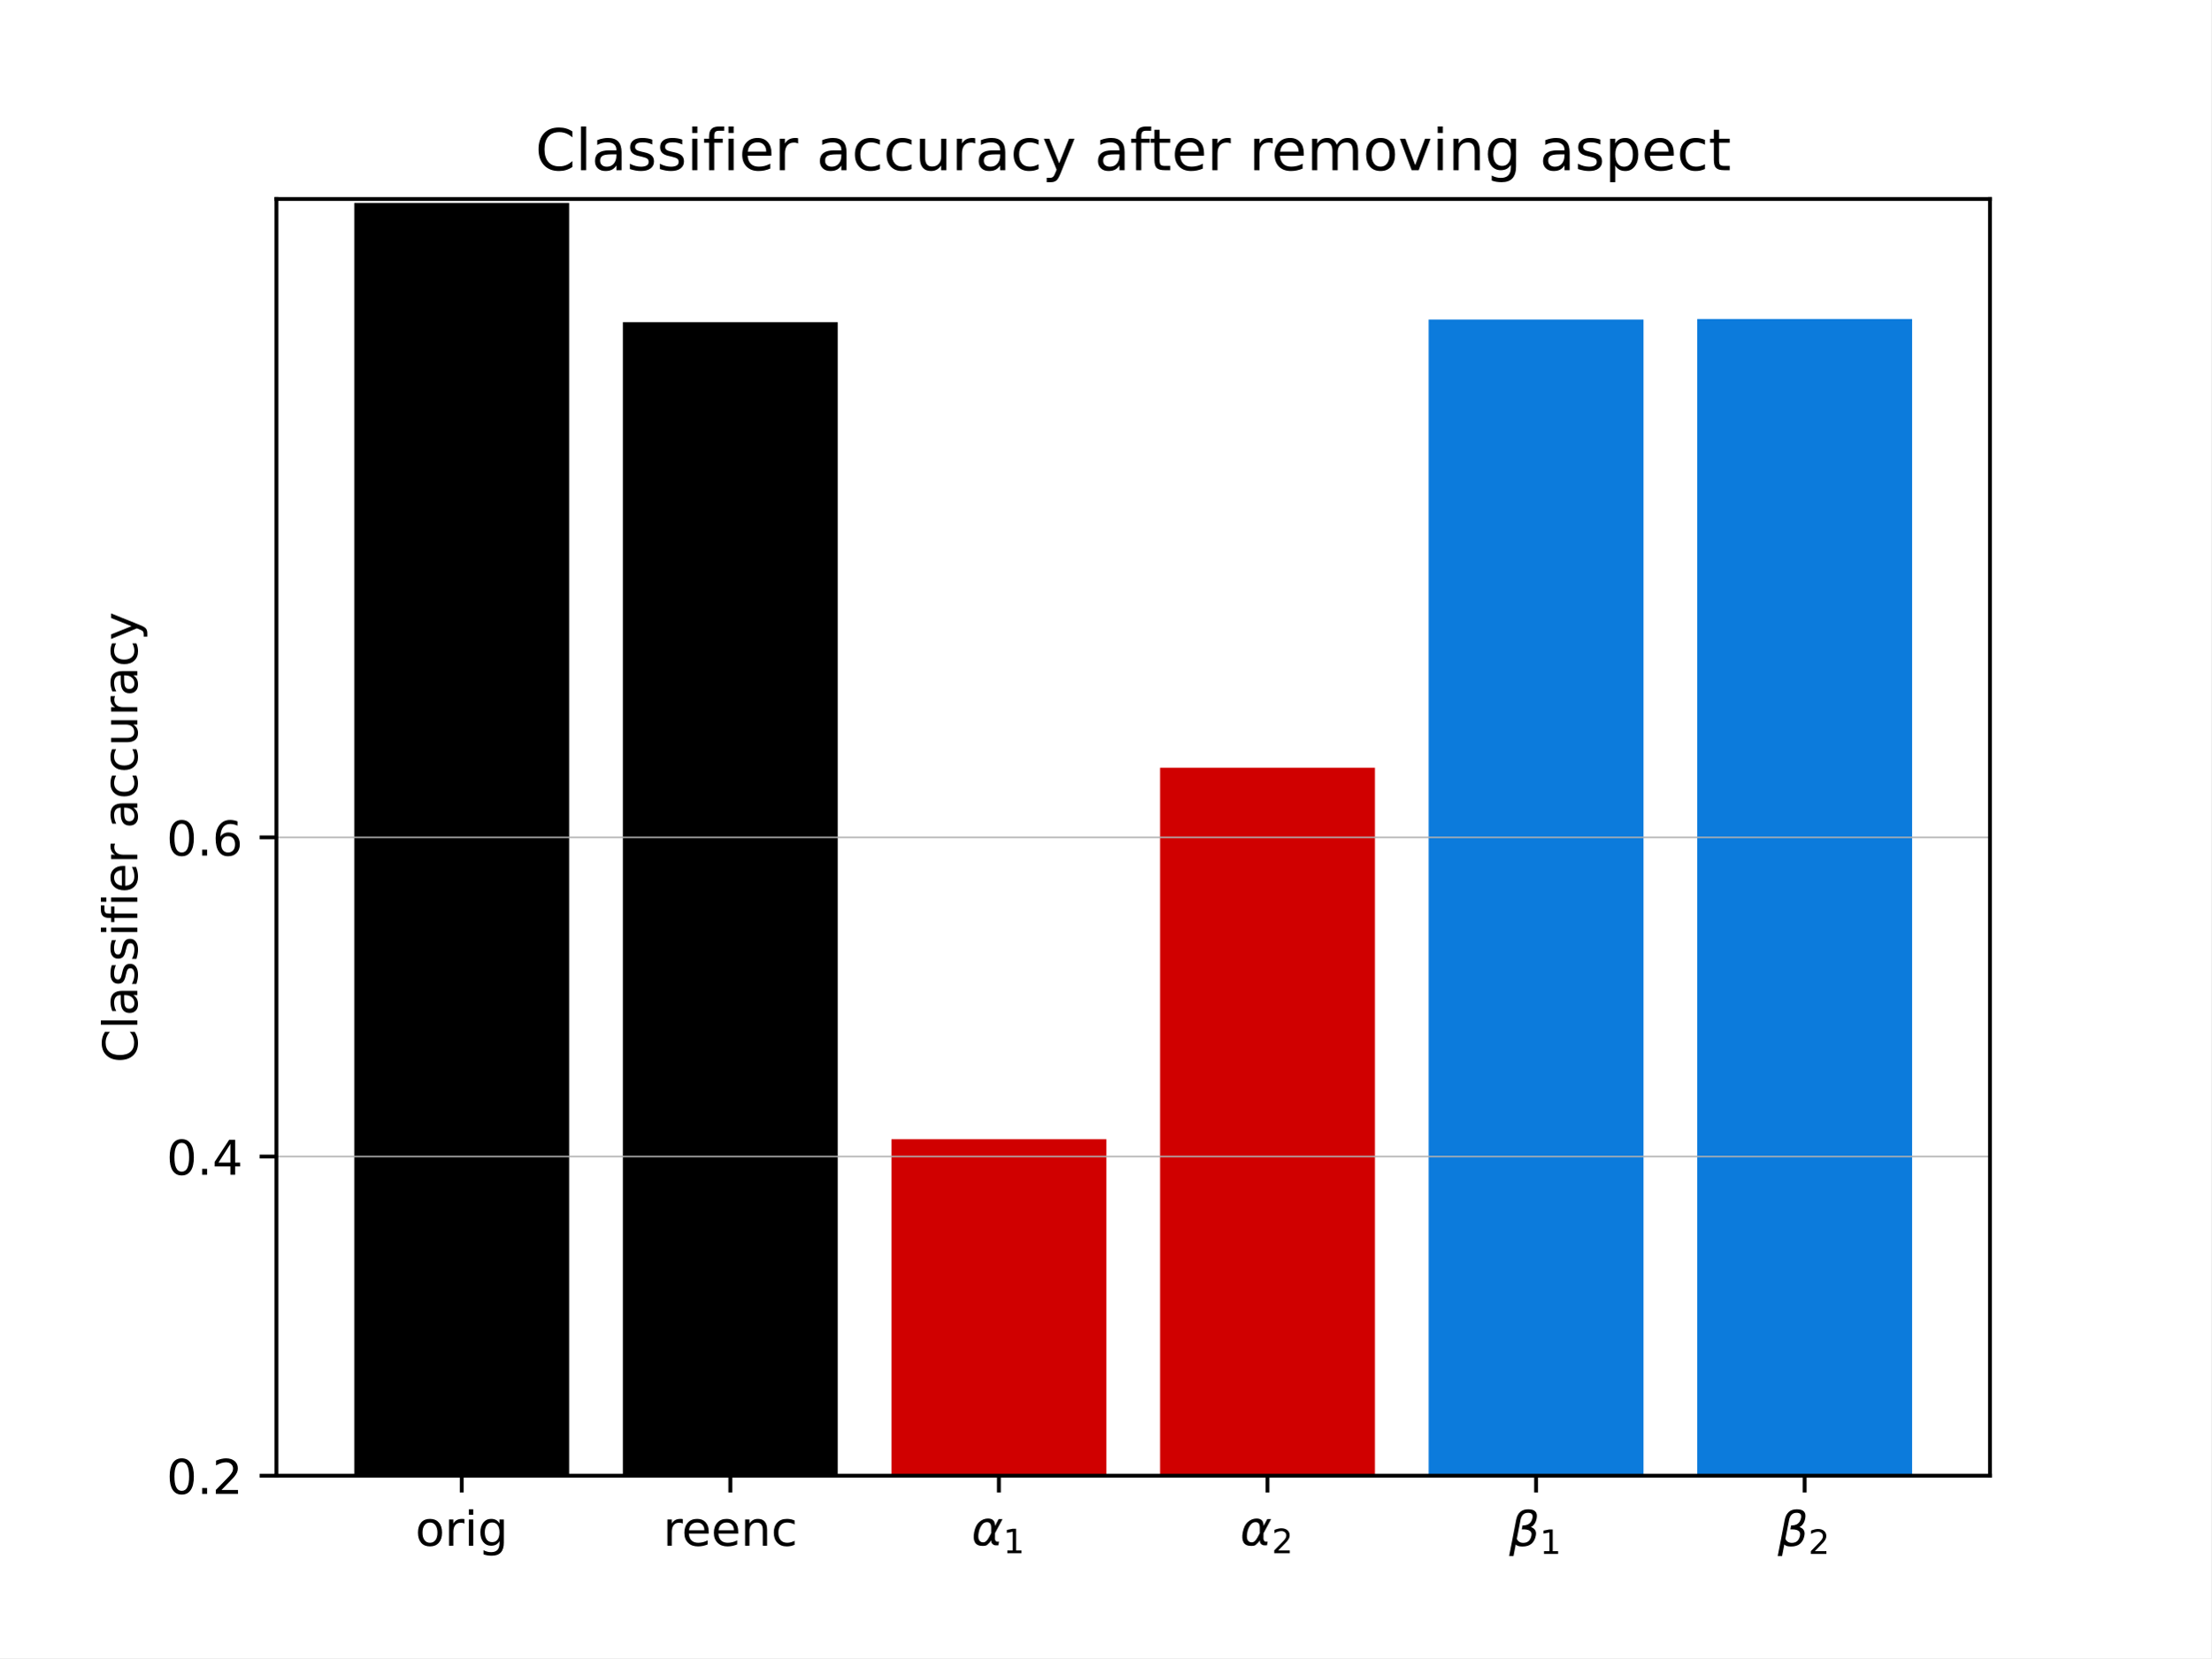
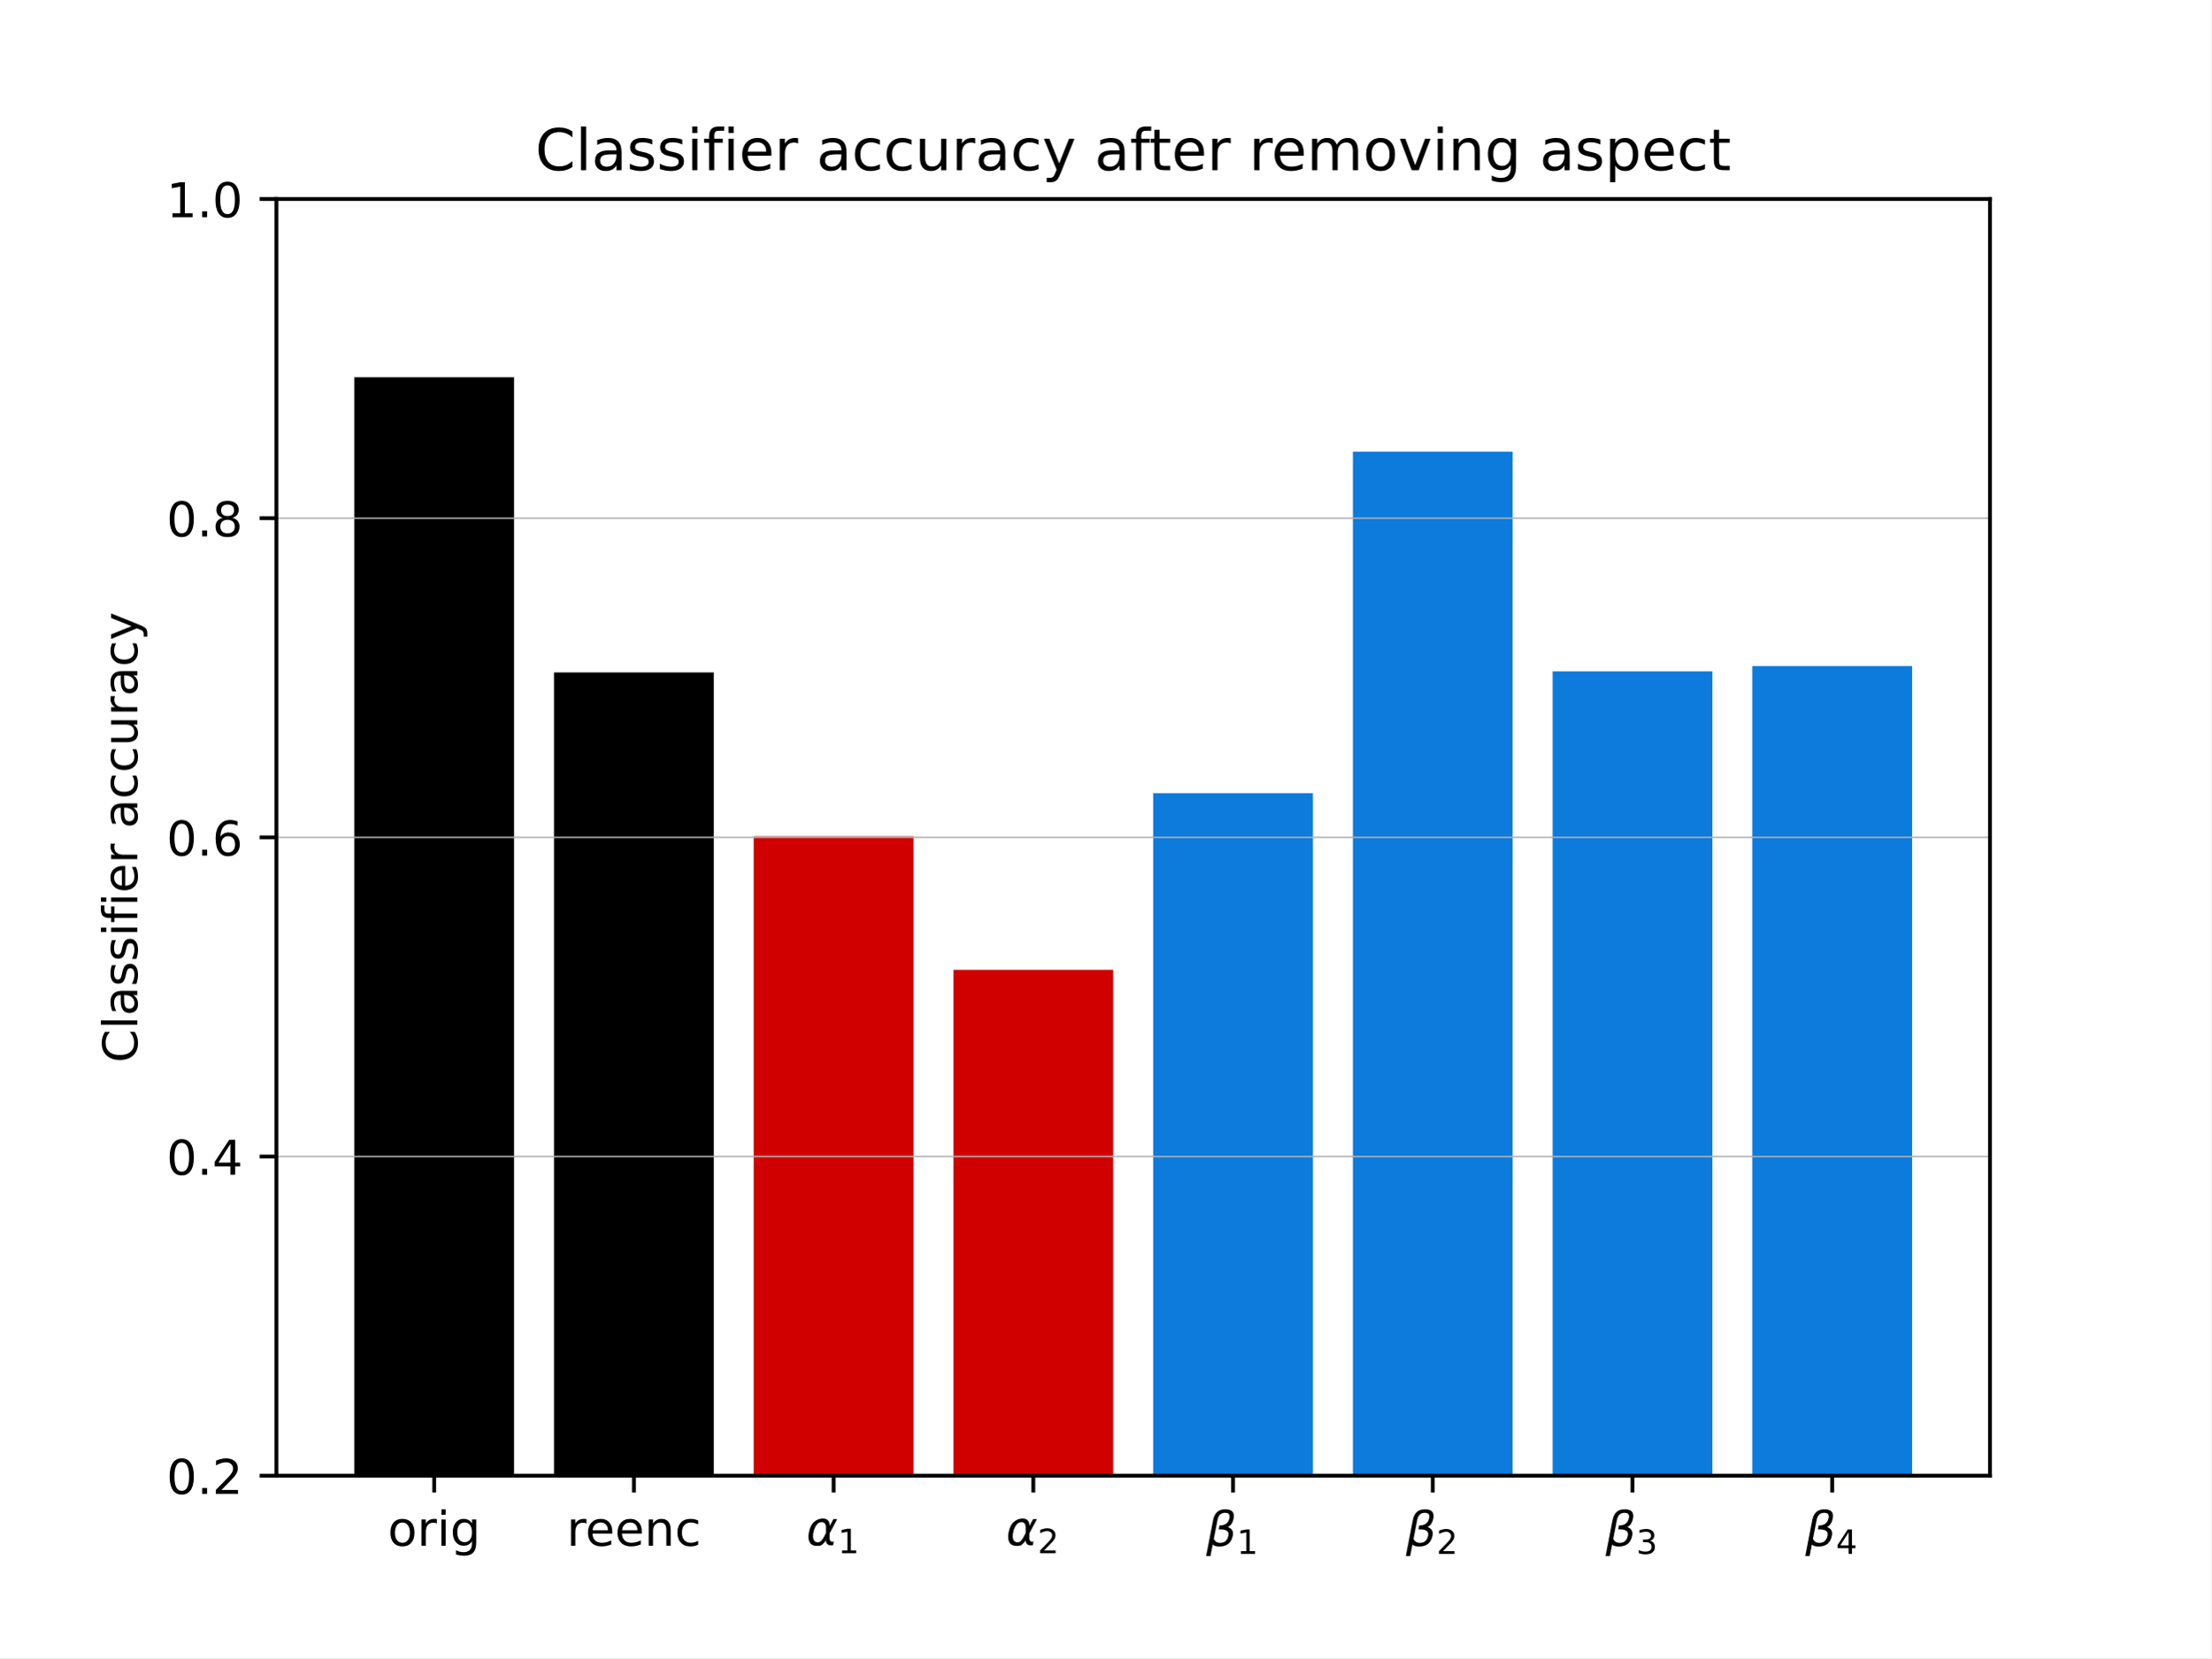
<svg xmlns="http://www.w3.org/2000/svg" xmlns:xlink="http://www.w3.org/1999/xlink" height="345.6pt" version="1.1" viewBox="0 0 460.8 345.6" width="460.8pt">
  <defs>
    <style type="text/css">*{stroke-linecap:butt;stroke-linejoin:round;}</style>
  </defs>
  <g id="figure_1">
    <g id="patch_1">
      <path d="M 0 345.6  L 460.8 345.6  L 460.8 0  L 0 0  z " style="fill:#ffffff;" />
    </g>
    <g id="axes_1">
      <g id="patch_2">
        <path d="M 57.6 307.584  L 414.72 307.584  L 414.72 41.472  L 57.6 41.472  z " style="fill:#ffffff;" />
      </g>
      <g id="patch_3">
-         <path clip-path="url(#p80f541ec4e)" d="M 73.833 374.112  L 118.613 374.112  L 118.613 42.298  L 73.833 42.298  z " />
+         <path clip-path="url(#p4b24f152e0)" d="M 73.833 374.112  L 107.131 374.112  L 107.131 78.617  L 73.833 78.617  z " />
      </g>
      <g id="patch_4">
-         <path clip-path="url(#p80f541ec4e)" d="M 129.808 374.112  L 174.588 374.112  L 174.588 67.156  L 129.808 67.156  z " />
+         <path clip-path="url(#p4b24f152e0)" d="M 115.455 374.112  L 148.753 374.112  L 148.753 140.155  L 115.455 140.155  z " />
      </g>
      <g id="patch_5">
-         <path clip-path="url(#p80f541ec4e)" d="M 185.783 374.112  L 230.563 374.112  L 230.563 237.452  L 185.783 237.452  z " style="fill:#d00000;" />
+         <path clip-path="url(#p4b24f152e0)" d="M 157.077 374.112  L 190.375 374.112  L 190.375 174.306  L 157.077 174.306  z " style="fill:#d00000;" />
      </g>
      <g id="patch_6">
-         <path clip-path="url(#p80f541ec4e)" d="M 241.757 374.112  L 286.537 374.112  L 286.537 160.022  L 241.757 160.022  z " style="fill:#d00000;" />
+         <path clip-path="url(#p4b24f152e0)" d="M 198.7 374.112  L 231.998 374.112  L 231.998 202.137  L 198.7 202.137  z " style="fill:#d00000;" />
      </g>
      <g id="patch_7">
-         <path clip-path="url(#p80f541ec4e)" d="M 297.732 374.112  L 342.512 374.112  L 342.512 66.6  L 297.732 66.6  z " style="fill:#0c7bdc;" />
+         <path clip-path="url(#p4b24f152e0)" d="M 240.322 374.112  L 273.62 374.112  L 273.62 165.325  L 240.322 165.325  z " style="fill:#0c7bdc;" />
      </g>
      <g id="patch_8">
-         <path clip-path="url(#p80f541ec4e)" d="M 353.707 374.112  L 398.487 374.112  L 398.487 66.492  L 353.707 66.492  z " style="fill:#0c7bdc;" />
+         <path clip-path="url(#p4b24f152e0)" d="M 281.945 374.112  L 315.243 374.112  L 315.243 94.14  L 281.945 94.14  z " style="fill:#0c7bdc;" />
+       </g>
+       <g id="patch_9">
+         <path clip-path="url(#p4b24f152e0)" d="M 323.567 374.112  L 356.865 374.112  L 356.865 139.933  L 323.567 139.933  z " style="fill:#0c7bdc;" />
+       </g>
+       <g id="patch_10">
+         <path clip-path="url(#p4b24f152e0)" d="M 365.189 374.112  L 398.487 374.112  L 398.487 138.825  L 365.189 138.825  z " style="fill:#0c7bdc;" />
      </g>
      <g id="matplotlib.axis_1">
        <g id="xtick_1">
          <g id="line2d_1">
            <defs>
-               <path d="M 0 0  L 0 3.5  " id="mda56a74e8c" style="stroke:#000000;stroke-width:0.8;" />
+               <path d="M 0 0  L 0 3.5  " id="md0c4de944b" style="stroke:#000000;stroke-width:0.8;" />
            </defs>
            <g>
-               <use style="stroke:#000000;stroke-width:0.8;" x="96.223" xlink:href="#mda56a74e8c" y="307.584" />
+               <use style="stroke:#000000;stroke-width:0.8;" x="90.482" xlink:href="#md0c4de944b" y="307.584" />
            </g>
          </g>
          <g id="text_1">
-             <g transform="translate(86.54457 322.1824)scale(0.1 -0.1)">
+             <g transform="translate(80.80355 322.1824)scale(0.1 -0.1)">
              <defs>
                <path d="M 30.609 48.391  Q 23.391 48.391 19.188 42.75  Q 14.984 37.109 14.984 27.297  Q 14.984 17.484 19.156 11.844  Q 23.344 6.203 30.609 6.203  Q 37.797 6.203 41.984 11.859  Q 46.188 17.531 46.188 27.297  Q 46.188 37.016 41.984 42.703  Q 37.797 48.391 30.609 48.391  z M 30.609 56  Q 42.328 56 49.016 48.375  Q 55.719 40.766 55.719 27.297  Q 55.719 13.875 49.016 6.219  Q 42.328 -1.422 30.609 -1.422  Q 18.844 -1.422 12.172 6.219  Q 5.516 13.875 5.516 27.297  Q 5.516 40.766 12.172 48.375  Q 18.844 56 30.609 56  z " id="DejaVuSans-111" />
                <path d="M 41.109 46.297  Q 39.594 47.172 37.812 47.578  Q 36.031 48 33.891 48  Q 26.266 48 22.188 43.047  Q 18.109 38.094 18.109 28.812  L 18.109 0  L 9.078 0  L 9.078 54.688  L 18.109 54.688  L 18.109 46.188  Q 20.953 51.172 25.484 53.578  Q 30.031 56 36.531 56  Q 37.453 56 38.578 55.875  Q 39.703 55.766 41.062 55.516  z " id="DejaVuSans-114" />
                <path d="M 9.422 54.688  L 18.406 54.688  L 18.406 0  L 9.422 0  z M 9.422 75.984  L 18.406 75.984  L 18.406 64.594  L 9.422 64.594  z " id="DejaVuSans-105" />
                <path d="M 45.406 27.984  Q 45.406 37.75 41.375 43.109  Q 37.359 48.484 30.078 48.484  Q 22.859 48.484 18.828 43.109  Q 14.797 37.75 14.797 27.984  Q 14.797 18.266 18.828 12.891  Q 22.859 7.516 30.078 7.516  Q 37.359 7.516 41.375 12.891  Q 45.406 18.266 45.406 27.984  z M 54.391 6.781  Q 54.391 -7.172 48.188 -13.984  Q 42 -20.797 29.203 -20.797  Q 24.469 -20.797 20.266 -20.094  Q 16.062 -19.391 12.109 -17.922  L 12.109 -9.188  Q 16.062 -11.328 19.922 -12.344  Q 23.781 -13.375 27.781 -13.375  Q 36.625 -13.375 41.016 -8.766  Q 45.406 -4.156 45.406 5.172  L 45.406 9.625  Q 42.625 4.781 38.281 2.391  Q 33.938 0 27.875 0  Q 17.828 0 11.672 7.656  Q 5.516 15.328 5.516 27.984  Q 5.516 40.672 11.672 48.328  Q 17.828 56 27.875 56  Q 33.938 56 38.281 53.609  Q 42.625 51.219 45.406 46.391  L 45.406 54.688  L 54.391 54.688  z " id="DejaVuSans-103" />
              </defs>
              <use xlink:href="#DejaVuSans-111" />
              <use x="61.182" xlink:href="#DejaVuSans-114" />
              <use x="102.295" xlink:href="#DejaVuSans-105" />
              <use x="130.078" xlink:href="#DejaVuSans-103" />
            </g>
          </g>
        </g>
        <g id="xtick_2">
          <g id="line2d_2">
            <g>
-               <use style="stroke:#000000;stroke-width:0.8;" x="152.198" xlink:href="#mda56a74e8c" y="307.584" />
+               <use style="stroke:#000000;stroke-width:0.8;" x="132.104" xlink:href="#md0c4de944b" y="307.584" />
            </g>
          </g>
          <g id="text_2">
-             <g transform="translate(138.1836 322.1824)scale(0.1 -0.1)">
+             <g transform="translate(118.09 322.1824)scale(0.1 -0.1)">
              <defs>
                <path d="M 56.203 29.594  L 56.203 25.203  L 14.891 25.203  Q 15.484 15.922 20.484 11.062  Q 25.484 6.203 34.422 6.203  Q 39.594 6.203 44.453 7.469  Q 49.312 8.734 54.109 11.281  L 54.109 2.781  Q 49.266 0.734 44.188 -0.344  Q 39.109 -1.422 33.891 -1.422  Q 20.797 -1.422 13.156 6.188  Q 5.516 13.812 5.516 26.812  Q 5.516 40.234 12.766 48.109  Q 20.016 56 32.328 56  Q 43.359 56 49.781 48.891  Q 56.203 41.797 56.203 29.594  z M 47.219 32.234  Q 47.125 39.594 43.094 43.984  Q 39.062 48.391 32.422 48.391  Q 24.906 48.391 20.391 44.141  Q 15.875 39.891 15.188 32.172  z " id="DejaVuSans-101" />
                <path d="M 54.891 33.016  L 54.891 0  L 45.906 0  L 45.906 32.719  Q 45.906 40.484 42.875 44.328  Q 39.844 48.188 33.797 48.188  Q 26.516 48.188 22.312 43.547  Q 18.109 38.922 18.109 30.906  L 18.109 0  L 9.078 0  L 9.078 54.688  L 18.109 54.688  L 18.109 46.188  Q 21.344 51.125 25.703 53.562  Q 30.078 56 35.797 56  Q 45.219 56 50.047 50.172  Q 54.891 44.344 54.891 33.016  z " id="DejaVuSans-110" />
                <path d="M 48.781 52.594  L 48.781 44.188  Q 44.969 46.297 41.141 47.344  Q 37.312 48.391 33.406 48.391  Q 24.656 48.391 19.812 42.844  Q 14.984 37.312 14.984 27.297  Q 14.984 17.281 19.812 11.734  Q 24.656 6.203 33.406 6.203  Q 37.312 6.203 41.141 7.25  Q 44.969 8.297 48.781 10.406  L 48.781 2.094  Q 45.016 0.344 40.984 -0.531  Q 36.969 -1.422 32.422 -1.422  Q 20.062 -1.422 12.781 6.344  Q 5.516 14.109 5.516 27.297  Q 5.516 40.672 12.859 48.328  Q 20.219 56 33.016 56  Q 37.156 56 41.109 55.141  Q 45.062 54.297 48.781 52.594  z " id="DejaVuSans-99" />
              </defs>
              <use xlink:href="#DejaVuSans-114" />
              <use x="38.863" xlink:href="#DejaVuSans-101" />
              <use x="100.387" xlink:href="#DejaVuSans-101" />
              <use x="161.91" xlink:href="#DejaVuSans-110" />
              <use x="225.289" xlink:href="#DejaVuSans-99" />
            </g>
          </g>
        </g>
        <g id="xtick_3">
          <g id="line2d_3">
            <g>
-               <use style="stroke:#000000;stroke-width:0.8;" x="208.173" xlink:href="#mda56a74e8c" y="307.584" />
+               <use style="stroke:#000000;stroke-width:0.8;" x="173.726" xlink:href="#md0c4de944b" y="307.584" />
            </g>
          </g>
          <g id="text_3">
-             <g transform="translate(202.4725 322.1824)scale(0.1 -0.1)">
+             <g transform="translate(168.0264 322.1824)scale(0.1 -0.1)">
              <defs>
                <path d="M 40.922 25.438  L 40.969 36.719  Q 41.016 48.25 32.328 48.297  Q 25.828 48.344 21.781 42.922  Q 16.703 36.234 14.984 27.297  Q 12.891 16.547 15.531 11.422  Q 18.266 6.203 24.172 6.203  Q 30.719 6.203 36.234 16.609  z M 33.844 55.906  Q 49.078 56.156 48.875 40.375  Q 48.875 40.375 56.5 54.688  L 64.5 54.688  L 48.734 25.047  L 48.578 14.359  Q 48.578 11.969 49.906 9.969  Q 51.422 7.625 52.984 7.625  L 57.328 7.625  L 55.859 0  L 50.438 0  Q 45.844 0 42.531 4.109  Q 40.969 6.156 40.922 10.453  Q 37.75 5.219 32.281 0.781  Q 29.688 -1.266 22.703 -1.219  Q 11.281 -1.125 7.125 6.203  Q 2.875 13.812 5.516 27.297  Q 8.344 41.797 15.766 48.391  Q 24.125 55.766 33.844 55.906  z " id="DejaVuSans-Oblique-945" />
                <path d="M 12.406 8.297  L 28.516 8.297  L 28.516 63.922  L 10.984 60.406  L 10.984 69.391  L 28.422 72.906  L 38.281 72.906  L 38.281 8.297  L 54.391 8.297  L 54.391 0  L 12.406 0  z " id="DejaVuSans-49" />
              </defs>
              <use transform="translate(0 0.84375)" xlink:href="#DejaVuSans-Oblique-945" />
              <use transform="translate(65.91797 -15.5625)scale(0.7)" xlink:href="#DejaVuSans-49" />
            </g>
          </g>
        </g>
        <g id="xtick_4">
          <g id="line2d_4">
            <g>
-               <use style="stroke:#000000;stroke-width:0.8;" x="264.147" xlink:href="#mda56a74e8c" y="307.584" />
+               <use style="stroke:#000000;stroke-width:0.8;" x="215.349" xlink:href="#md0c4de944b" y="307.584" />
            </g>
          </g>
          <g id="text_4">
-             <g transform="translate(258.4475 322.1824)scale(0.1 -0.1)">
+             <g transform="translate(209.6488 322.1824)scale(0.1 -0.1)">
              <defs>
                <path d="M 19.188 8.297  L 53.609 8.297  L 53.609 0  L 7.328 0  L 7.328 8.297  Q 12.938 14.109 22.625 23.891  Q 32.328 33.688 34.812 36.531  Q 39.547 41.844 41.422 45.531  Q 43.312 49.219 43.312 52.781  Q 43.312 58.594 39.234 62.25  Q 35.156 65.922 28.609 65.922  Q 23.969 65.922 18.812 64.312  Q 13.672 62.703 7.812 59.422  L 7.812 69.391  Q 13.766 71.781 18.938 73  Q 24.125 74.219 28.422 74.219  Q 39.75 74.219 46.484 68.547  Q 53.219 62.891 53.219 53.422  Q 53.219 48.922 51.531 44.891  Q 49.859 40.875 45.406 35.406  Q 44.188 33.984 37.641 27.219  Q 31.109 20.453 19.188 8.297  z " id="DejaVuSans-50" />
              </defs>
              <use transform="translate(0 0.84375)" xlink:href="#DejaVuSans-Oblique-945" />
              <use transform="translate(65.91797 -15.5625)scale(0.7)" xlink:href="#DejaVuSans-50" />
            </g>
          </g>
        </g>
        <g id="xtick_5">
          <g id="line2d_5">
            <g>
-               <use style="stroke:#000000;stroke-width:0.8;" x="320.122" xlink:href="#mda56a74e8c" y="307.584" />
+               <use style="stroke:#000000;stroke-width:0.8;" x="256.971" xlink:href="#md0c4de944b" y="307.584" />
            </g>
          </g>
          <g id="text_5">
-             <g transform="translate(314.5224 322.284)scale(0.1 -0.1)">
+             <g transform="translate(251.3712 322.284)scale(0.1 -0.1)">
              <defs>
                <path d="M 13.625 3.375  L 8.938 -20.797  L -0.094 -20.797  L 14.5 54.344  Q 18.844 76.609 39.656 76.609  Q 60.75 76.609 57.172 57.812  Q 54.734 44.438 45.219 39.547  Q 58.016 35.156 55.516 22.125  Q 51.125 -1.078 27.484 -1.031  Q 17.141 -0.984 13.625 3.375  z M 15.922 15.094  Q 19.672 6.594 29.297 6.641  Q 43.359 6.641 46.344 21.969  Q 49.031 35.75 26.172 34.672  L 27.781 42.969  Q 45.453 42.672 48.531 58.594  Q 50.641 69.344 39.203 69.281  Q 26.422 69.281 23.484 54.047  z " id="DejaVuSans-Oblique-946" />
              </defs>
              <use transform="translate(0 0.390625)" xlink:href="#DejaVuSans-Oblique-946" />
              <use transform="translate(63.81836 -16.01562)scale(0.7)" xlink:href="#DejaVuSans-49" />
            </g>
          </g>
        </g>
        <g id="xtick_6">
          <g id="line2d_6">
            <g>
-               <use style="stroke:#000000;stroke-width:0.8;" x="376.097" xlink:href="#mda56a74e8c" y="307.584" />
+               <use style="stroke:#000000;stroke-width:0.8;" x="298.594" xlink:href="#md0c4de944b" y="307.584" />
            </g>
          </g>
          <g id="text_6">
-             <g transform="translate(370.4973 322.284)scale(0.1 -0.1)">
+             <g transform="translate(292.9936 322.284)scale(0.1 -0.1)">
              <use transform="translate(0 0.390625)" xlink:href="#DejaVuSans-Oblique-946" />
              <use transform="translate(63.81836 -16.01562)scale(0.7)" xlink:href="#DejaVuSans-50" />
            </g>
          </g>
        </g>
+         <g id="xtick_7">
+           <g id="line2d_7">
+             <g>
+               <use style="stroke:#000000;stroke-width:0.8;" x="340.216" xlink:href="#md0c4de944b" y="307.584" />
+             </g>
+           </g>
+           <g id="text_7">
+             <g transform="translate(334.6159 322.284)scale(0.1 -0.1)">
+               <defs>
+                 <path d="M 40.578 39.312  Q 47.656 37.797 51.625 33  Q 55.609 28.219 55.609 21.188  Q 55.609 10.406 48.188 4.484  Q 40.766 -1.422 27.094 -1.422  Q 22.516 -1.422 17.656 -0.516  Q 12.797 0.391 7.625 2.203  L 7.625 11.719  Q 11.719 9.328 16.594 8.109  Q 21.484 6.891 26.812 6.891  Q 36.078 6.891 40.938 10.547  Q 45.797 14.203 45.797 21.188  Q 45.797 27.641 41.281 31.266  Q 36.766 34.906 28.719 34.906  L 20.219 34.906  L 20.219 43.016  L 29.109 43.016  Q 36.375 43.016 40.234 45.922  Q 44.094 48.828 44.094 54.297  Q 44.094 59.906 40.109 62.906  Q 36.141 65.922 28.719 65.922  Q 24.656 65.922 20.016 65.031  Q 15.375 64.156 9.812 62.312  L 9.812 71.094  Q 15.438 72.656 20.344 73.438  Q 25.25 74.219 29.594 74.219  Q 40.828 74.219 47.359 69.109  Q 53.906 64.016 53.906 55.328  Q 53.906 49.266 50.438 45.094  Q 46.969 40.922 40.578 39.312  z " id="DejaVuSans-51" />
+               </defs>
+               <use transform="translate(0 0.390625)" xlink:href="#DejaVuSans-Oblique-946" />
+               <use transform="translate(63.81836 -16.01562)scale(0.7)" xlink:href="#DejaVuSans-51" />
+             </g>
+           </g>
+         </g>
+         <g id="xtick_8">
+           <g id="line2d_8">
+             <g>
+               <use style="stroke:#000000;stroke-width:0.8;" x="381.838" xlink:href="#md0c4de944b" y="307.584" />
+             </g>
+           </g>
+           <g id="text_8">
+             <g transform="translate(376.2383 322.284)scale(0.1 -0.1)">
+               <defs>
+                 <path d="M 37.797 64.312  L 12.891 25.391  L 37.797 25.391  z M 35.203 72.906  L 47.609 72.906  L 47.609 25.391  L 58.016 25.391  L 58.016 17.188  L 47.609 17.188  L 47.609 0  L 37.797 0  L 37.797 17.188  L 4.891 17.188  L 4.891 26.703  z " id="DejaVuSans-52" />
+               </defs>
+               <use transform="translate(0 0.390625)" xlink:href="#DejaVuSans-Oblique-946" />
+               <use transform="translate(63.81836 -16.01562)scale(0.7)" xlink:href="#DejaVuSans-52" />
+             </g>
+           </g>
+         </g>
      </g>
      <g id="matplotlib.axis_2">
        <g id="ytick_1">
-           <g id="line2d_7">
-             <path clip-path="url(#p80f541ec4e)" d="M 57.6 307.584  L 414.72 307.584  " style="fill:none;stroke:#b0b0b0;stroke-linecap:square;stroke-width:0.3;" />
-           </g>
-           <g id="line2d_8">
+           <g id="line2d_9">
+             <path clip-path="url(#p4b24f152e0)" d="M 57.6 307.584  L 414.72 307.584  " style="fill:none;stroke:#b0b0b0;stroke-linecap:square;stroke-width:0.3;" />
+           </g>
+           <g id="line2d_10">
            <defs>
-               <path d="M 0 0  L -3.5 0  " id="md230a15fa7" style="stroke:#000000;stroke-width:0.8;" />
+               <path d="M 0 0  L -3.5 0  " id="m3d96228907" style="stroke:#000000;stroke-width:0.8;" />
            </defs>
            <g>
-               <use style="stroke:#000000;stroke-width:0.8;" x="57.6" xlink:href="#md230a15fa7" y="307.584" />
-             </g>
-           </g>
-           <g id="text_7">
+               <use style="stroke:#000000;stroke-width:0.8;" x="57.6" xlink:href="#m3d96228907" y="307.584" />
+             </g>
+           </g>
+           <g id="text_9">
            <g transform="translate(34.69687 311.3832)scale(0.1 -0.1)">
              <defs>
                <path d="M 31.781 66.406  Q 24.172 66.406 20.328 58.906  Q 16.5 51.422 16.5 36.375  Q 16.5 21.391 20.328 13.891  Q 24.172 6.391 31.781 6.391  Q 39.453 6.391 43.281 13.891  Q 47.125 21.391 47.125 36.375  Q 47.125 51.422 43.281 58.906  Q 39.453 66.406 31.781 66.406  z M 31.781 74.219  Q 44.047 74.219 50.516 64.516  Q 56.984 54.828 56.984 36.375  Q 56.984 17.969 50.516 8.266  Q 44.047 -1.422 31.781 -1.422  Q 19.531 -1.422 13.062 8.266  Q 6.594 17.969 6.594 36.375  Q 6.594 54.828 13.062 64.516  Q 19.531 74.219 31.781 74.219  z " id="DejaVuSans-48" />
                <path d="M 10.688 12.406  L 21 12.406  L 21 0  L 10.688 0  z " id="DejaVuSans-46" />
              </defs>
              <use xlink:href="#DejaVuSans-48" />
              <use x="63.623" xlink:href="#DejaVuSans-46" />
              <use x="95.41" xlink:href="#DejaVuSans-50" />
            </g>
          </g>
        </g>
        <g id="ytick_2">
-           <g id="line2d_9">
-             <path clip-path="url(#p80f541ec4e)" d="M 57.6 241.056  L 414.72 241.056  " style="fill:none;stroke:#b0b0b0;stroke-linecap:square;stroke-width:0.3;" />
-           </g>
-           <g id="line2d_10">
-             <g>
-               <use style="stroke:#000000;stroke-width:0.8;" x="57.6" xlink:href="#md230a15fa7" y="241.056" />
-             </g>
-           </g>
-           <g id="text_8">
+           <g id="line2d_11">
+             <path clip-path="url(#p4b24f152e0)" d="M 57.6 241.056  L 414.72 241.056  " style="fill:none;stroke:#b0b0b0;stroke-linecap:square;stroke-width:0.3;" />
+           </g>
+           <g id="line2d_12">
+             <g>
+               <use style="stroke:#000000;stroke-width:0.8;" x="57.6" xlink:href="#m3d96228907" y="241.056" />
+             </g>
+           </g>
+           <g id="text_10">
            <g transform="translate(34.69687 244.8552)scale(0.1 -0.1)">
-               <defs>
-                 <path d="M 37.797 64.312  L 12.891 25.391  L 37.797 25.391  z M 35.203 72.906  L 47.609 72.906  L 47.609 25.391  L 58.016 25.391  L 58.016 17.188  L 47.609 17.188  L 47.609 0  L 37.797 0  L 37.797 17.188  L 4.891 17.188  L 4.891 26.703  z " id="DejaVuSans-52" />
-               </defs>
              <use xlink:href="#DejaVuSans-48" />
              <use x="63.623" xlink:href="#DejaVuSans-46" />
              <use x="95.41" xlink:href="#DejaVuSans-52" />
            </g>
          </g>
        </g>
        <g id="ytick_3">
-           <g id="line2d_11">
-             <path clip-path="url(#p80f541ec4e)" d="M 57.6 174.528  L 414.72 174.528  " style="fill:none;stroke:#b0b0b0;stroke-linecap:square;stroke-width:0.3;" />
-           </g>
-           <g id="line2d_12">
-             <g>
-               <use style="stroke:#000000;stroke-width:0.8;" x="57.6" xlink:href="#md230a15fa7" y="174.528" />
-             </g>
-           </g>
-           <g id="text_9">
+           <g id="line2d_13">
+             <path clip-path="url(#p4b24f152e0)" d="M 57.6 174.528  L 414.72 174.528  " style="fill:none;stroke:#b0b0b0;stroke-linecap:square;stroke-width:0.3;" />
+           </g>
+           <g id="line2d_14">
+             <g>
+               <use style="stroke:#000000;stroke-width:0.8;" x="57.6" xlink:href="#m3d96228907" y="174.528" />
+             </g>
+           </g>
+           <g id="text_11">
            <g transform="translate(34.69687 178.3272)scale(0.1 -0.1)">
              <defs>
                <path d="M 33.016 40.375  Q 26.375 40.375 22.484 35.828  Q 18.609 31.297 18.609 23.391  Q 18.609 15.531 22.484 10.953  Q 26.375 6.391 33.016 6.391  Q 39.656 6.391 43.531 10.953  Q 47.406 15.531 47.406 23.391  Q 47.406 31.297 43.531 35.828  Q 39.656 40.375 33.016 40.375  z M 52.594 71.297  L 52.594 62.312  Q 48.875 64.062 45.094 64.984  Q 41.312 65.922 37.594 65.922  Q 27.828 65.922 22.672 59.328  Q 17.531 52.734 16.797 39.406  Q 19.672 43.656 24.016 45.922  Q 28.375 48.188 33.594 48.188  Q 44.578 48.188 50.953 41.516  Q 57.328 34.859 57.328 23.391  Q 57.328 12.156 50.688 5.359  Q 44.047 -1.422 33.016 -1.422  Q 20.359 -1.422 13.672 8.266  Q 6.984 17.969 6.984 36.375  Q 6.984 53.656 15.188 63.938  Q 23.391 74.219 37.203 74.219  Q 40.922 74.219 44.703 73.484  Q 48.484 72.75 52.594 71.297  z " id="DejaVuSans-54" />
              </defs>
              <use xlink:href="#DejaVuSans-48" />
              <use x="63.623" xlink:href="#DejaVuSans-46" />
              <use x="95.41" xlink:href="#DejaVuSans-54" />
            </g>
          </g>
        </g>
-         <g id="text_10">
+         <g id="ytick_4">
+           <g id="line2d_15">
+             <path clip-path="url(#p4b24f152e0)" d="M 57.6 108  L 414.72 108  " style="fill:none;stroke:#b0b0b0;stroke-linecap:square;stroke-width:0.3;" />
+           </g>
+           <g id="line2d_16">
+             <g>
+               <use style="stroke:#000000;stroke-width:0.8;" x="57.6" xlink:href="#m3d96228907" y="108" />
+             </g>
+           </g>
+           <g id="text_12">
+             <g transform="translate(34.69687 111.7992)scale(0.1 -0.1)">
+               <defs>
+                 <path d="M 31.781 34.625  Q 24.75 34.625 20.719 30.859  Q 16.703 27.094 16.703 20.516  Q 16.703 13.922 20.719 10.156  Q 24.75 6.391 31.781 6.391  Q 38.812 6.391 42.859 10.172  Q 46.922 13.969 46.922 20.516  Q 46.922 27.094 42.891 30.859  Q 38.875 34.625 31.781 34.625  z M 21.922 38.812  Q 15.578 40.375 12.031 44.719  Q 8.5 49.078 8.5 55.328  Q 8.5 64.062 14.719 69.141  Q 20.953 74.219 31.781 74.219  Q 42.672 74.219 48.875 69.141  Q 55.078 64.062 55.078 55.328  Q 55.078 49.078 51.531 44.719  Q 48 40.375 41.703 38.812  Q 48.828 37.156 52.797 32.312  Q 56.781 27.484 56.781 20.516  Q 56.781 9.906 50.312 4.234  Q 43.844 -1.422 31.781 -1.422  Q 19.734 -1.422 13.25 4.234  Q 6.781 9.906 6.781 20.516  Q 6.781 27.484 10.781 32.312  Q 14.797 37.156 21.922 38.812  z M 18.312 54.391  Q 18.312 48.734 21.844 45.562  Q 25.391 42.391 31.781 42.391  Q 38.141 42.391 41.719 45.562  Q 45.312 48.734 45.312 54.391  Q 45.312 60.062 41.719 63.234  Q 38.141 66.406 31.781 66.406  Q 25.391 66.406 21.844 63.234  Q 18.312 60.062 18.312 54.391  z " id="DejaVuSans-56" />
+               </defs>
+               <use xlink:href="#DejaVuSans-48" />
+               <use x="63.623" xlink:href="#DejaVuSans-46" />
+               <use x="95.41" xlink:href="#DejaVuSans-56" />
+             </g>
+           </g>
+         </g>
+         <g id="ytick_5">
+           <g id="line2d_17">
+             <path clip-path="url(#p4b24f152e0)" d="M 57.6 41.472  L 414.72 41.472  " style="fill:none;stroke:#b0b0b0;stroke-linecap:square;stroke-width:0.3;" />
+           </g>
+           <g id="line2d_18">
+             <g>
+               <use style="stroke:#000000;stroke-width:0.8;" x="57.6" xlink:href="#m3d96228907" y="41.472" />
+             </g>
+           </g>
+           <g id="text_13">
+             <g transform="translate(34.69687 45.27122)scale(0.1 -0.1)">
+               <use xlink:href="#DejaVuSans-49" />
+               <use x="63.623" xlink:href="#DejaVuSans-46" />
+               <use x="95.41" xlink:href="#DejaVuSans-48" />
+             </g>
+           </g>
+         </g>
+         <g id="text_14">
          <g transform="translate(28.61719 221.5007)rotate(-90)scale(0.1 -0.1)">
            <defs>
              <path d="M 64.406 67.281  L 64.406 56.891  Q 59.422 61.531 53.781 63.812  Q 48.141 66.109 41.797 66.109  Q 29.297 66.109 22.656 58.469  Q 16.016 50.828 16.016 36.375  Q 16.016 21.969 22.656 14.328  Q 29.297 6.688 41.797 6.688  Q 48.141 6.688 53.781 8.984  Q 59.422 11.281 64.406 15.922  L 64.406 5.609  Q 59.234 2.094 53.438 0.328  Q 47.656 -1.422 41.219 -1.422  Q 24.656 -1.422 15.125 8.703  Q 5.609 18.844 5.609 36.375  Q 5.609 53.953 15.125 64.078  Q 24.656 74.219 41.219 74.219  Q 47.75 74.219 53.531 72.484  Q 59.328 70.75 64.406 67.281  z " id="DejaVuSans-67" />
              <path d="M 9.422 75.984  L 18.406 75.984  L 18.406 0  L 9.422 0  z " id="DejaVuSans-108" />
              <path d="M 34.281 27.484  Q 23.391 27.484 19.188 25  Q 14.984 22.516 14.984 16.5  Q 14.984 11.719 18.141 8.906  Q 21.297 6.109 26.703 6.109  Q 34.188 6.109 38.703 11.406  Q 43.219 16.703 43.219 25.484  L 43.219 27.484  z M 52.203 31.203  L 52.203 0  L 43.219 0  L 43.219 8.297  Q 40.141 3.328 35.547 0.953  Q 30.953 -1.422 24.312 -1.422  Q 15.922 -1.422 10.953 3.297  Q 6 8.016 6 15.922  Q 6 25.141 12.172 29.828  Q 18.359 34.516 30.609 34.516  L 43.219 34.516  L 43.219 35.406  Q 43.219 41.609 39.141 45  Q 35.062 48.391 27.688 48.391  Q 23 48.391 18.547 47.266  Q 14.109 46.141 10.016 43.891  L 10.016 52.203  Q 14.938 54.109 19.578 55.047  Q 24.219 56 28.609 56  Q 40.484 56 46.344 49.844  Q 52.203 43.703 52.203 31.203  z " id="DejaVuSans-97" />
              <path d="M 44.281 53.078  L 44.281 44.578  Q 40.484 46.531 36.375 47.5  Q 32.281 48.484 27.875 48.484  Q 21.188 48.484 17.844 46.438  Q 14.5 44.391 14.5 40.281  Q 14.5 37.156 16.891 35.375  Q 19.281 33.594 26.516 31.984  L 29.594 31.297  Q 39.156 29.25 43.188 25.516  Q 47.219 21.781 47.219 15.094  Q 47.219 7.469 41.188 3.016  Q 35.156 -1.422 24.609 -1.422  Q 20.219 -1.422 15.453 -0.562  Q 10.688 0.297 5.422 2  L 5.422 11.281  Q 10.406 8.688 15.234 7.391  Q 20.062 6.109 24.812 6.109  Q 31.156 6.109 34.562 8.281  Q 37.984 10.453 37.984 14.406  Q 37.984 18.062 35.516 20.016  Q 33.062 21.969 24.703 23.781  L 21.578 24.516  Q 13.234 26.266 9.516 29.906  Q 5.812 33.547 5.812 39.891  Q 5.812 47.609 11.281 51.797  Q 16.75 56 26.812 56  Q 31.781 56 36.172 55.266  Q 40.578 54.547 44.281 53.078  z " id="DejaVuSans-115" />
              <path d="M 37.109 75.984  L 37.109 68.5  L 28.516 68.5  Q 23.688 68.5 21.797 66.547  Q 19.922 64.594 19.922 59.516  L 19.922 54.688  L 34.719 54.688  L 34.719 47.703  L 19.922 47.703  L 19.922 0  L 10.891 0  L 10.891 47.703  L 2.297 47.703  L 2.297 54.688  L 10.891 54.688  L 10.891 58.5  Q 10.891 67.625 15.141 71.797  Q 19.391 75.984 28.609 75.984  z " id="DejaVuSans-102" />
              <path id="DejaVuSans-32" />
              <path d="M 8.5 21.578  L 8.5 54.688  L 17.484 54.688  L 17.484 21.922  Q 17.484 14.156 20.5 10.266  Q 23.531 6.391 29.594 6.391  Q 36.859 6.391 41.078 11.031  Q 45.312 15.672 45.312 23.688  L 45.312 54.688  L 54.297 54.688  L 54.297 0  L 45.312 0  L 45.312 8.406  Q 42.047 3.422 37.719 1  Q 33.406 -1.422 27.688 -1.422  Q 18.266 -1.422 13.375 4.438  Q 8.5 10.297 8.5 21.578  z M 31.109 56  z " id="DejaVuSans-117" />
              <path d="M 32.172 -5.078  Q 28.375 -14.844 24.75 -17.812  Q 21.141 -20.797 15.094 -20.797  L 7.906 -20.797  L 7.906 -13.281  L 13.188 -13.281  Q 16.891 -13.281 18.938 -11.516  Q 21 -9.766 23.484 -3.219  L 25.094 0.875  L 2.984 54.688  L 12.5 54.688  L 29.594 11.922  L 46.688 54.688  L 56.203 54.688  z " id="DejaVuSans-121" />
            </defs>
            <use xlink:href="#DejaVuSans-67" />
            <use x="69.824" xlink:href="#DejaVuSans-108" />
            <use x="97.607" xlink:href="#DejaVuSans-97" />
            <use x="158.887" xlink:href="#DejaVuSans-115" />
            <use x="210.986" xlink:href="#DejaVuSans-115" />
            <use x="263.086" xlink:href="#DejaVuSans-105" />
            <use x="290.869" xlink:href="#DejaVuSans-102" />
            <use x="326.074" xlink:href="#DejaVuSans-105" />
            <use x="353.857" xlink:href="#DejaVuSans-101" />
            <use x="415.381" xlink:href="#DejaVuSans-114" />
            <use x="456.494" xlink:href="#DejaVuSans-32" />
            <use x="488.281" xlink:href="#DejaVuSans-97" />
            <use x="549.561" xlink:href="#DejaVuSans-99" />
            <use x="604.541" xlink:href="#DejaVuSans-99" />
            <use x="659.521" xlink:href="#DejaVuSans-117" />
            <use x="722.9" xlink:href="#DejaVuSans-114" />
            <use x="764.014" xlink:href="#DejaVuSans-97" />
            <use x="825.293" xlink:href="#DejaVuSans-99" />
            <use x="880.273" xlink:href="#DejaVuSans-121" />
          </g>
        </g>
      </g>
-       <g id="patch_9">
+       <g id="patch_11">
        <path d="M 57.6 307.584  L 57.6 41.472  " style="fill:none;stroke:#000000;stroke-linecap:square;stroke-linejoin:miter;stroke-width:0.8;" />
      </g>
-       <g id="patch_10">
+       <g id="patch_12">
        <path d="M 414.72 307.584  L 414.72 41.472  " style="fill:none;stroke:#000000;stroke-linecap:square;stroke-linejoin:miter;stroke-width:0.8;" />
      </g>
-       <g id="patch_11">
+       <g id="patch_13">
        <path d="M 57.6 307.584  L 414.72 307.584  " style="fill:none;stroke:#000000;stroke-linecap:square;stroke-linejoin:miter;stroke-width:0.8;" />
      </g>
-       <g id="patch_12">
+       <g id="patch_14">
        <path d="M 57.6 41.472  L 414.72 41.472  " style="fill:none;stroke:#000000;stroke-linecap:square;stroke-linejoin:miter;stroke-width:0.8;" />
      </g>
-       <g id="text_11">
+       <g id="text_15">
        <g transform="translate(111.5541 35.472)scale(0.12 -0.12)">
          <defs>
            <path d="M 18.312 70.219  L 18.312 54.688  L 36.812 54.688  L 36.812 47.703  L 18.312 47.703  L 18.312 18.016  Q 18.312 11.328 20.141 9.422  Q 21.969 7.516 27.594 7.516  L 36.812 7.516  L 36.812 0  L 27.594 0  Q 17.188 0 13.234 3.875  Q 9.281 7.766 9.281 18.016  L 9.281 47.703  L 2.688 47.703  L 2.688 54.688  L 9.281 54.688  L 9.281 70.219  z " id="DejaVuSans-116" />
            <path d="M 52 44.188  Q 55.375 50.25 60.062 53.125  Q 64.75 56 71.094 56  Q 79.641 56 84.281 50.016  Q 88.922 44.047 88.922 33.016  L 88.922 0  L 79.891 0  L 79.891 32.719  Q 79.891 40.578 77.094 44.375  Q 74.312 48.188 68.609 48.188  Q 61.625 48.188 57.562 43.547  Q 53.516 38.922 53.516 30.906  L 53.516 0  L 44.484 0  L 44.484 32.719  Q 44.484 40.625 41.703 44.406  Q 38.922 48.188 33.109 48.188  Q 26.219 48.188 22.156 43.531  Q 18.109 38.875 18.109 30.906  L 18.109 0  L 9.078 0  L 9.078 54.688  L 18.109 54.688  L 18.109 46.188  Q 21.188 51.219 25.484 53.609  Q 29.781 56 35.688 56  Q 41.656 56 45.828 52.969  Q 50 49.953 52 44.188  z " id="DejaVuSans-109" />
            <path d="M 2.984 54.688  L 12.5 54.688  L 29.594 8.797  L 46.688 54.688  L 56.203 54.688  L 35.688 0  L 23.484 0  z " id="DejaVuSans-118" />
            <path d="M 18.109 8.203  L 18.109 -20.797  L 9.078 -20.797  L 9.078 54.688  L 18.109 54.688  L 18.109 46.391  Q 20.953 51.266 25.266 53.625  Q 29.594 56 35.594 56  Q 45.562 56 51.781 48.094  Q 58.016 40.188 58.016 27.297  Q 58.016 14.406 51.781 6.484  Q 45.562 -1.422 35.594 -1.422  Q 29.594 -1.422 25.266 0.953  Q 20.953 3.328 18.109 8.203  z M 48.688 27.297  Q 48.688 37.203 44.609 42.844  Q 40.531 48.484 33.406 48.484  Q 26.266 48.484 22.188 42.844  Q 18.109 37.203 18.109 27.297  Q 18.109 17.391 22.188 11.75  Q 26.266 6.109 33.406 6.109  Q 40.531 6.109 44.609 11.75  Q 48.688 17.391 48.688 27.297  z " id="DejaVuSans-112" />
          </defs>
          <use xlink:href="#DejaVuSans-67" />
          <use x="69.824" xlink:href="#DejaVuSans-108" />
          <use x="97.607" xlink:href="#DejaVuSans-97" />
          <use x="158.887" xlink:href="#DejaVuSans-115" />
          <use x="210.986" xlink:href="#DejaVuSans-115" />
          <use x="263.086" xlink:href="#DejaVuSans-105" />
          <use x="290.869" xlink:href="#DejaVuSans-102" />
          <use x="326.074" xlink:href="#DejaVuSans-105" />
          <use x="353.857" xlink:href="#DejaVuSans-101" />
          <use x="415.381" xlink:href="#DejaVuSans-114" />
          <use x="456.494" xlink:href="#DejaVuSans-32" />
          <use x="488.281" xlink:href="#DejaVuSans-97" />
          <use x="549.561" xlink:href="#DejaVuSans-99" />
          <use x="604.541" xlink:href="#DejaVuSans-99" />
          <use x="659.521" xlink:href="#DejaVuSans-117" />
          <use x="722.9" xlink:href="#DejaVuSans-114" />
          <use x="764.014" xlink:href="#DejaVuSans-97" />
          <use x="825.293" xlink:href="#DejaVuSans-99" />
          <use x="880.273" xlink:href="#DejaVuSans-121" />
          <use x="939.453" xlink:href="#DejaVuSans-32" />
          <use x="971.24" xlink:href="#DejaVuSans-97" />
          <use x="1032.52" xlink:href="#DejaVuSans-102" />
          <use x="1065.975" xlink:href="#DejaVuSans-116" />
          <use x="1105.184" xlink:href="#DejaVuSans-101" />
          <use x="1166.707" xlink:href="#DejaVuSans-114" />
          <use x="1207.82" xlink:href="#DejaVuSans-32" />
          <use x="1239.607" xlink:href="#DejaVuSans-114" />
          <use x="1278.471" xlink:href="#DejaVuSans-101" />
          <use x="1339.994" xlink:href="#DejaVuSans-109" />
          <use x="1437.406" xlink:href="#DejaVuSans-111" />
          <use x="1498.588" xlink:href="#DejaVuSans-118" />
          <use x="1557.768" xlink:href="#DejaVuSans-105" />
          <use x="1585.551" xlink:href="#DejaVuSans-110" />
          <use x="1648.93" xlink:href="#DejaVuSans-103" />
          <use x="1712.406" xlink:href="#DejaVuSans-32" />
          <use x="1744.193" xlink:href="#DejaVuSans-97" />
          <use x="1805.473" xlink:href="#DejaVuSans-115" />
          <use x="1857.572" xlink:href="#DejaVuSans-112" />
          <use x="1921.049" xlink:href="#DejaVuSans-101" />
          <use x="1982.572" xlink:href="#DejaVuSans-99" />
          <use x="2037.553" xlink:href="#DejaVuSans-116" />
        </g>
      </g>
    </g>
  </g>
  <defs>
-     <clipPath id="p80f541ec4e">
+     <clipPath id="p4b24f152e0">
      <rect height="266.112" width="357.12" x="57.6" y="41.472" />
    </clipPath>
  </defs>
</svg>
